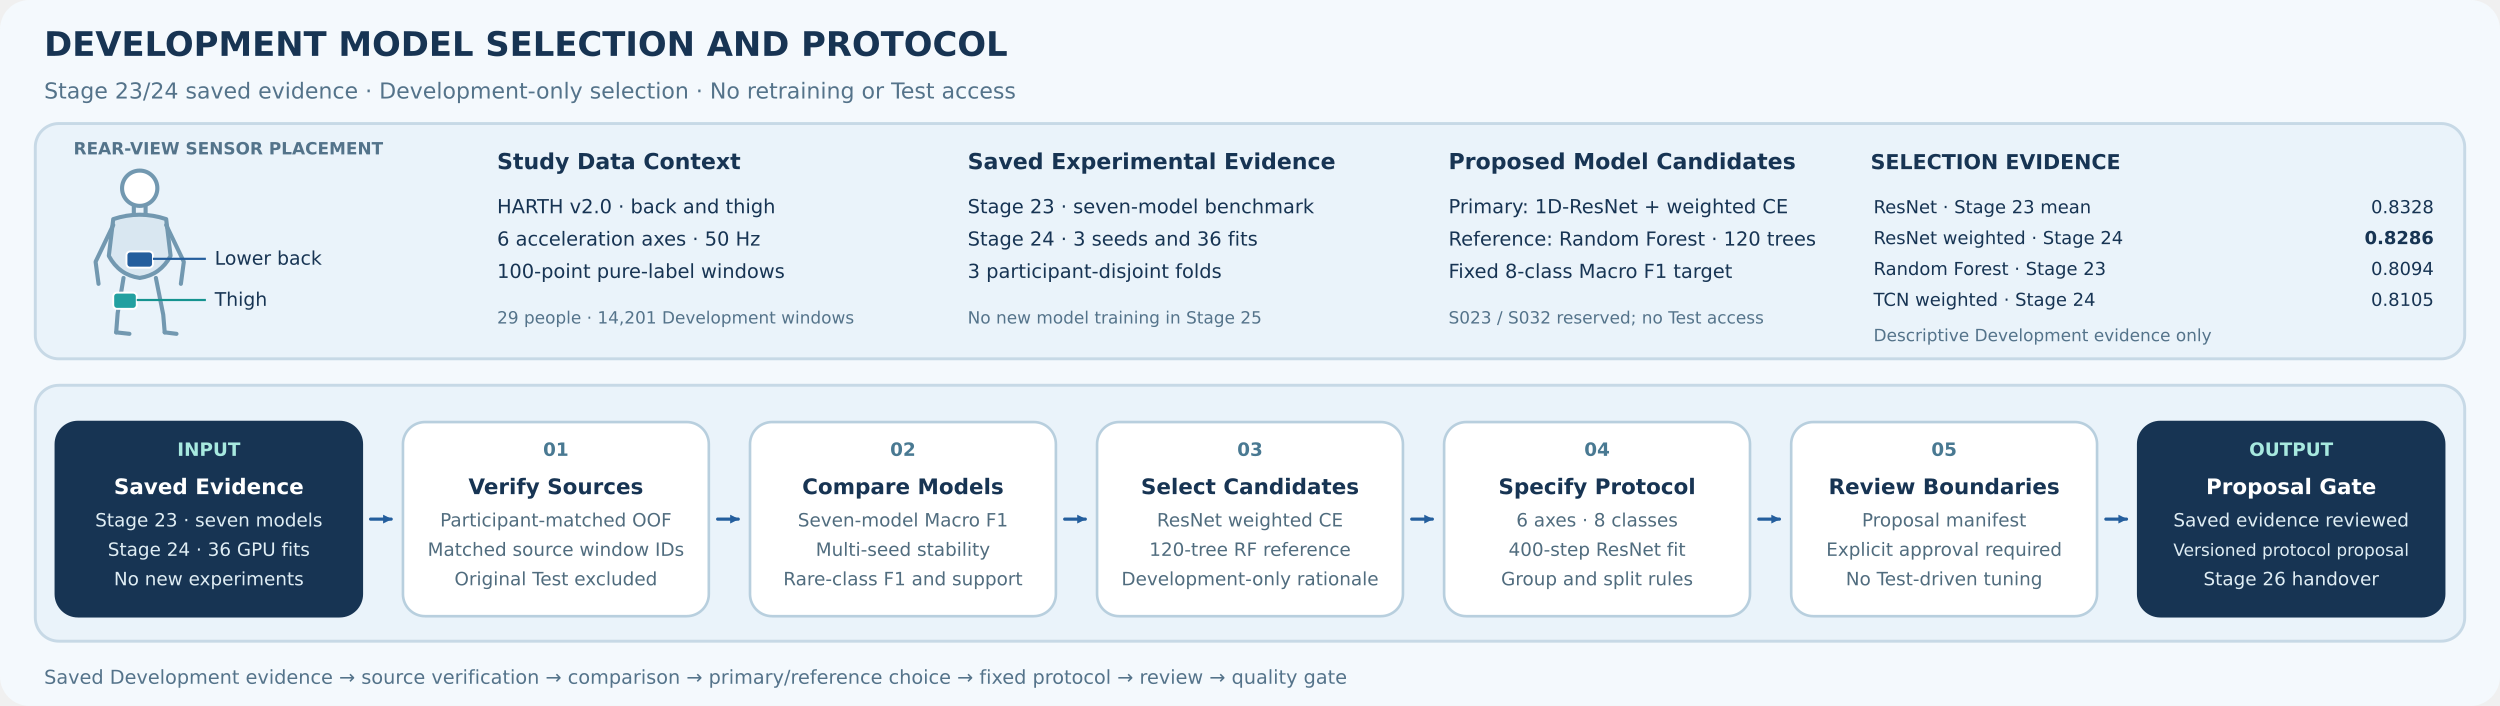
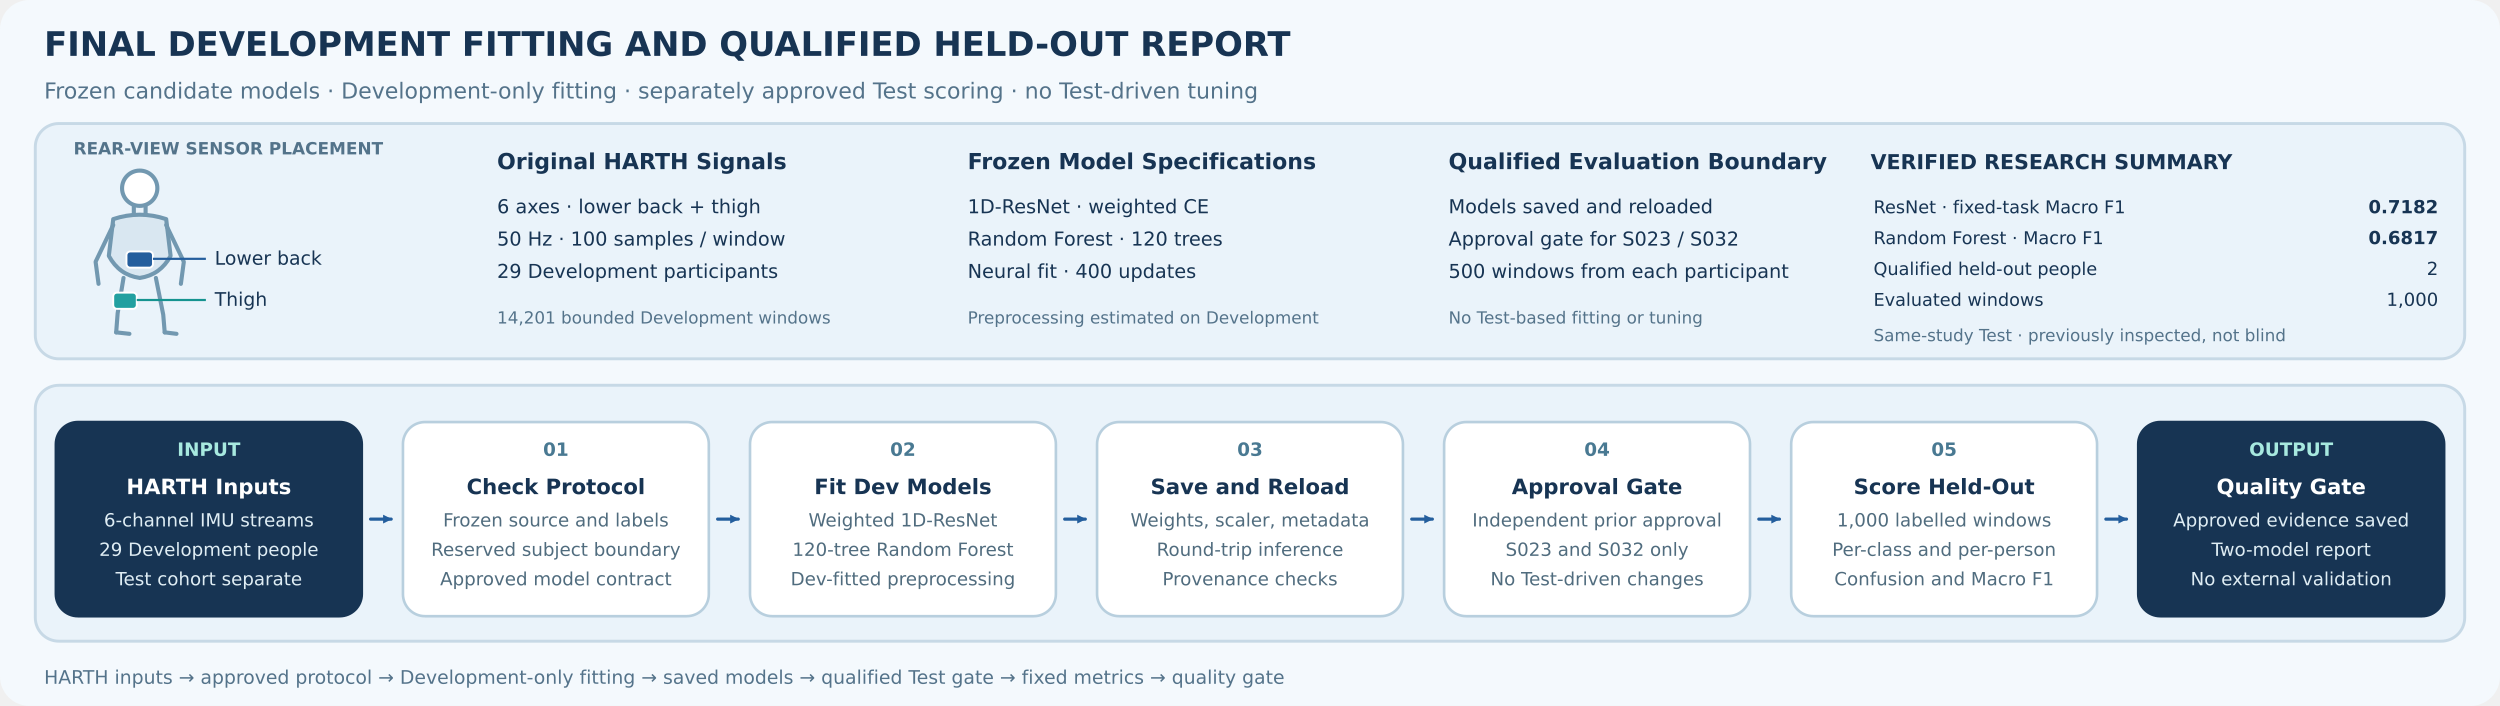
<svg xmlns="http://www.w3.org/2000/svg" width="1700" height="480" viewBox="0 0 1700 480" role="img" aria-labelledby="title desc">
  <defs>
    <marker id="small-arrow" markerUnits="userSpaceOnUse" markerWidth="6" markerHeight="6" refX="5.5" refY="3" orient="auto">
      <path d="M0 0 L6 3 L0 6 Z" fill="#245E9D" />
    </marker>
  </defs>
  <rect width="1700" height="480" rx="20" fill="#F4F9FD" />
  <g font-family="DejaVu Sans, Arial, sans-serif">
-     <text x="30" y="38" font-size="23" font-weight="700" fill="#173453">DEVELOPMENT MODEL SELECTION AND PROTOCOL</text>
-     <text x="30" y="67" font-size="15" fill="#54738A">Stage 23/24 saved evidence · Development-only selection · No retraining or Test access</text>
+     <text x="30" y="38" font-size="23" font-weight="700" fill="#173453">FINAL DEVELOPMENT FITTING AND QUALIFIED HELD-OUT REPORT</text>
+     <text x="30" y="67" font-size="15" fill="#54738A">Frozen candidate models · Development-only fitting · separately approved Test scoring · no Test-driven tuning</text>
    <rect x="24" y="84" width="1652" height="160" rx="16" fill="#EAF3FA" stroke="#C7D9E6" stroke-width="2" />
    <rect x="24" y="262" width="1652" height="174" rx="16" fill="#EAF3FA" stroke="#C7D9E6" stroke-width="2" />
    <g aria-label="Rear-view two-sensor placement, completely within context panel">
      <text x="50" y="105" font-size="11.5" font-weight="700" fill="#53738A">REAR-VIEW SENSOR PLACEMENT</text>
      <g stroke="#7298B0" stroke-width="2.8" stroke-linecap="round" stroke-linejoin="round">
        <circle cx="95" cy="128" r="12" fill="#FFFFFF" />
        <path d="M91 140 L91 147 M99 140 L99 147" fill="none" />
        <path d="M77 149 Q95 143 113 149 L116 174 Q109 187 95 189 Q81 187 74 174 Z" fill="#D9E7F1" />
        <path d="M77 153 L65 178 L67 193 M113 153 L125 178 L123 193" fill="none" />
        <path d="M84 189 L80 213 L79 226 M106 189 L111 214 L112 226" fill="none" />
        <path d="M79 226 L88 227 M112 226 L120 227" fill="none" />
      </g>
      <rect x="86" y="171" width="18" height="11" rx="2.5" fill="#245E9D" stroke="#FFFFFF" stroke-width="1.3" />
      <rect x="77" y="199" width="16" height="11" rx="2.5" fill="#22A0A0" stroke="#FFFFFF" stroke-width="1.3" />
      <path d="M104 176 H140" stroke="#245E9D" stroke-width="1.5" />
      <text x="146" y="180" font-size="12.8" fill="#173453">Lower back</text>
      <path d="M93 204 H140" stroke="#15938F" stroke-width="1.5" />
      <text x="146" y="208" font-size="12.8" fill="#173453">Thigh</text>
    </g>
    <g>
-       <text x="338" y="115" font-size="15" font-weight="700" fill="#173453">Study Data Context</text>
-       <text x="338" y="145" font-size="13.2" fill="#173453">HARTH v2.0 · back and thigh</text>
-       <text x="338" y="167" font-size="13.2" fill="#173453">6 acceleration axes · 50 Hz</text>
-       <text x="338" y="189" font-size="13.2" fill="#173453">100-point pure-label windows</text>
-       <text x="338" y="220" font-size="11.5" fill="#54738A">29 people · 14,201 Development windows</text>
+       <text x="338" y="115" font-size="15" font-weight="700" fill="#173453">Original HARTH Signals</text>
+       <text x="338" y="145" font-size="13.1" fill="#173453">6 axes · lower back + thigh</text>
+       <text x="338" y="167" font-size="13.1" fill="#173453">50 Hz · 100 samples / window</text>
+       <text x="338" y="189" font-size="13.1" fill="#173453">29 Development participants</text>
+       <text x="338" y="220" font-size="11.4" fill="#54738A">14,201 bounded Development windows</text>
    </g>
    <g>
-       <text x="658" y="115" font-size="15" font-weight="700" fill="#173453">Saved Experimental Evidence</text>
-       <text x="658" y="145" font-size="13.2" fill="#173453">Stage 23 · seven-model benchmark</text>
-       <text x="658" y="167" font-size="13.2" fill="#173453">Stage 24 · 3 seeds and 36 fits</text>
-       <text x="658" y="189" font-size="13.2" fill="#173453">3 participant-disjoint folds</text>
-       <text x="658" y="220" font-size="11.5" fill="#54738A">No new model training in Stage 25</text>
+       <text x="658" y="115" font-size="15" font-weight="700" fill="#173453">Frozen Model Specifications</text>
+       <text x="658" y="145" font-size="13.1" fill="#173453">1D-ResNet · weighted CE</text>
+       <text x="658" y="167" font-size="13.1" fill="#173453">Random Forest · 120 trees</text>
+       <text x="658" y="189" font-size="13.1" fill="#173453">Neural fit · 400 updates</text>
+       <text x="658" y="220" font-size="11.4" fill="#54738A">Preprocessing estimated on Development</text>
    </g>
    <g>
-       <text x="985" y="115" font-size="15" font-weight="700" fill="#173453">Proposed Model Candidates</text>
-       <text x="985" y="145" font-size="13.2" fill="#173453">Primary: 1D-ResNet + weighted CE</text>
-       <text x="985" y="167" font-size="13.2" fill="#173453">Reference: Random Forest · 120 trees</text>
-       <text x="985" y="189" font-size="13.2" fill="#173453">Fixed 8-class Macro F1 target</text>
-       <text x="985" y="220" font-size="11.5" fill="#54738A">S023 / S032 reserved; no Test access</text>
+       <text x="985" y="115" font-size="15" font-weight="700" fill="#173453">Qualified Evaluation Boundary</text>
+       <text x="985" y="145" font-size="13.1" fill="#173453">Models saved and reloaded</text>
+       <text x="985" y="167" font-size="13.1" fill="#173453">Approval gate for S023 / S032</text>
+       <text x="985" y="189" font-size="13.1" fill="#173453">500 windows from each participant</text>
+       <text x="985" y="220" font-size="11.4" fill="#54738A">No Test-based fitting or tuning</text>
    </g>
    <g>
-       <text x="1272" y="115" font-size="14" font-weight="700" fill="#173453">SELECTION EVIDENCE</text>
-       <text x="1274" y="145" font-size="12.2" fill="#173453">ResNet · Stage 23 mean</text>
-       <text x="1655" y="145" font-size="12.2" fill="#173453" text-anchor="end">0.8328</text>
-       <text x="1274" y="166" font-size="12.2" fill="#173453">ResNet weighted · Stage 24</text>
-       <text x="1655" y="166" font-size="12.2" font-weight="700" fill="#173453" text-anchor="end">0.8286</text>
-       <text x="1274" y="187" font-size="12.2" fill="#173453">Random Forest · Stage 23</text>
-       <text x="1655" y="187" font-size="12.2" fill="#173453" text-anchor="end">0.8094</text>
-       <text x="1274" y="208" font-size="12.2" fill="#173453">TCN weighted · Stage 24</text>
-       <text x="1655" y="208" font-size="12.2" fill="#173453" text-anchor="end">0.8105</text>
-       <text x="1274" y="232" font-size="11.5" fill="#54738A">Descriptive Development evidence only</text>
+       <text x="1272" y="115" font-size="14" font-weight="700" fill="#173453">VERIFIED RESEARCH SUMMARY</text>
+       <text x="1274" y="145" font-size="12" fill="#173453">ResNet · fixed-task Macro F1</text>
+       <text x="1658" y="145" font-size="12.3" font-weight="700" fill="#173453" text-anchor="end">0.7182</text>
+       <text x="1274" y="166" font-size="12" fill="#173453">Random Forest · Macro F1</text>
+       <text x="1658" y="166" font-size="12.3" font-weight="700" fill="#173453" text-anchor="end">0.6817</text>
+       <text x="1274" y="187" font-size="12" fill="#173453">Qualified held-out people</text>
+       <text x="1658" y="187" font-size="12.3" fill="#173453" text-anchor="end">2</text>
+       <text x="1274" y="208" font-size="12" fill="#173453">Evaluated windows</text>
+       <text x="1658" y="208" font-size="12.3" fill="#173453" text-anchor="end">1,000</text>
+       <text x="1274" y="232" font-size="11.4" fill="#54738A">Same-study Test · previously inspected, not blind</text>
    </g>
-     <g aria-label="Six equal left-to-right connectors">
+     <g aria-label="Six equal horizontal arrows">
      <path d="M252 353 H266" fill="none" stroke="#245E9D" stroke-width="2.2" stroke-linecap="round" marker-end="url(#small-arrow)" />
      <path d="M488 353 H502" fill="none" stroke="#245E9D" stroke-width="2.2" stroke-linecap="round" marker-end="url(#small-arrow)" />
      <path d="M724 353 H738" fill="none" stroke="#245E9D" stroke-width="2.2" stroke-linecap="round" marker-end="url(#small-arrow)" />
      <path d="M960 353 H974" fill="none" stroke="#245E9D" stroke-width="2.2" stroke-linecap="round" marker-end="url(#small-arrow)" />
      <path d="M1196 353 H1210" fill="none" stroke="#245E9D" stroke-width="2.2" stroke-linecap="round" marker-end="url(#small-arrow)" />
      <path d="M1432 353 H1446" fill="none" stroke="#245E9D" stroke-width="2.2" stroke-linecap="round" marker-end="url(#small-arrow)" />
    </g>
-     <g aria-label="Seven model-selection and protocol steps">
+     <g aria-label="Seven stage-specific scientific process blocks">
      <g class="process-block">
        <rect x="38" y="287" width="208" height="132" rx="15" fill="#173453" stroke="#173453" stroke-width="1.8" />
-         <text x="142" y="310" text-anchor="middle" font-size="12.5" font-weight="700" fill="#A7E9DF">INPUT</text>
-         <text x="142" y="336" text-anchor="middle" font-size="14.6" font-weight="700" fill="#FFFFFF">Saved Evidence</text>
-         <text x="142" y="358" text-anchor="middle" font-size="12.5" fill="#DFEDF4">Stage 23 · seven models</text>
-         <text x="142" y="378" text-anchor="middle" font-size="12.5" fill="#DFEDF4">Stage 24 · 36 GPU fits</text>
-         <text x="142" y="398" text-anchor="middle" font-size="12.5" fill="#DFEDF4">No new experiments</text>
+         <text x="142" y="310" font-size="12.5" font-weight="700" fill="#A7E9DF" text-anchor="middle">INPUT</text>
+         <text x="142" y="336" font-size="14.4" font-weight="700" fill="#FFFFFF" text-anchor="middle">HARTH Inputs</text>
+         <text x="142" y="358" font-size="12.4" fill="#DFEDF4" text-anchor="middle">6-channel IMU streams</text>
+         <text x="142" y="378" font-size="12.4" fill="#DFEDF4" text-anchor="middle">29 Development people</text>
+         <text x="142" y="398" font-size="12.4" fill="#DFEDF4" text-anchor="middle">Test cohort separate</text>
      </g>
      <g class="process-block">
-         <rect x="274" y="287" width="208" height="132" rx="15" fill="#FFFFFF" stroke="#B8CFDE" stroke-width="1.8" />
-         <text x="378" y="310" text-anchor="middle" font-size="12.5" font-weight="700" fill="#497992">01</text>
-         <text x="378" y="336" text-anchor="middle" font-size="14.6" font-weight="700" fill="#173453">Verify Sources</text>
-         <text x="378" y="358" text-anchor="middle" font-size="12.5" fill="#506C7E">Participant-matched OOF</text>
-         <text x="378" y="378" text-anchor="middle" font-size="12.5" fill="#506C7E">Matched source window IDs</text>
-         <text x="378" y="398" text-anchor="middle" font-size="12.5" fill="#506C7E">Original Test excluded</text>
+         <rect x="274" y="287" width="208" height="132" rx="15" fill="white" stroke="#B8CFDE" stroke-width="1.8" />
+         <text x="378" y="310" font-size="12.5" font-weight="700" fill="#497992" text-anchor="middle">01</text>
+         <text x="378" y="336" font-size="14.4" font-weight="700" fill="#173453" text-anchor="middle">Check Protocol</text>
+         <text x="378" y="358" font-size="12.4" fill="#506C7E" text-anchor="middle">Frozen source and labels</text>
+         <text x="378" y="378" font-size="12.4" fill="#506C7E" text-anchor="middle">Reserved subject boundary</text>
+         <text x="378" y="398" font-size="12.4" fill="#506C7E" text-anchor="middle">Approved model contract</text>
      </g>
      <g class="process-block">
-         <rect x="510" y="287" width="208" height="132" rx="15" fill="#FFFFFF" stroke="#B8CFDE" stroke-width="1.8" />
-         <text x="614" y="310" text-anchor="middle" font-size="12.5" font-weight="700" fill="#497992">02</text>
-         <text x="614" y="336" text-anchor="middle" font-size="14.6" font-weight="700" fill="#173453">Compare Models</text>
-         <text x="614" y="358" text-anchor="middle" font-size="12.5" fill="#506C7E">Seven-model Macro F1</text>
-         <text x="614" y="378" text-anchor="middle" font-size="12.5" fill="#506C7E">Multi-seed stability</text>
-         <text x="614" y="398" text-anchor="middle" font-size="12.5" fill="#506C7E">Rare-class F1 and support</text>
+         <rect x="510" y="287" width="208" height="132" rx="15" fill="white" stroke="#B8CFDE" stroke-width="1.8" />
+         <text x="614" y="310" font-size="12.5" font-weight="700" fill="#497992" text-anchor="middle">02</text>
+         <text x="614" y="336" font-size="14.4" font-weight="700" fill="#173453" text-anchor="middle">Fit Dev Models</text>
+         <text x="614" y="358" font-size="12.4" fill="#506C7E" text-anchor="middle">Weighted 1D-ResNet</text>
+         <text x="614" y="378" font-size="12.4" fill="#506C7E" text-anchor="middle">120-tree Random Forest</text>
+         <text x="614" y="398" font-size="12.4" fill="#506C7E" text-anchor="middle">Dev-fitted preprocessing</text>
      </g>
      <g class="process-block">
-         <rect x="746" y="287" width="208" height="132" rx="15" fill="#FFFFFF" stroke="#B8CFDE" stroke-width="1.8" />
-         <text x="850" y="310" text-anchor="middle" font-size="12.5" font-weight="700" fill="#497992">03</text>
-         <text x="850" y="336" text-anchor="middle" font-size="14.6" font-weight="700" fill="#173453">Select Candidates</text>
-         <text x="850" y="358" text-anchor="middle" font-size="12.5" fill="#506C7E">ResNet weighted CE</text>
-         <text x="850" y="378" text-anchor="middle" font-size="12.5" fill="#506C7E">120-tree RF reference</text>
-         <text x="850" y="398" text-anchor="middle" font-size="12.5" fill="#506C7E">Development-only rationale</text>
+         <rect x="746" y="287" width="208" height="132" rx="15" fill="white" stroke="#B8CFDE" stroke-width="1.8" />
+         <text x="850" y="310" font-size="12.5" font-weight="700" fill="#497992" text-anchor="middle">03</text>
+         <text x="850" y="336" font-size="14.4" font-weight="700" fill="#173453" text-anchor="middle">Save and Reload</text>
+         <text x="850" y="358" font-size="12.4" fill="#506C7E" text-anchor="middle">Weights, scaler, metadata</text>
+         <text x="850" y="378" font-size="12.4" fill="#506C7E" text-anchor="middle">Round-trip inference</text>
+         <text x="850" y="398" font-size="12.4" fill="#506C7E" text-anchor="middle">Provenance checks</text>
      </g>
      <g class="process-block">
-         <rect x="982" y="287" width="208" height="132" rx="15" fill="#FFFFFF" stroke="#B8CFDE" stroke-width="1.8" />
-         <text x="1086" y="310" text-anchor="middle" font-size="12.5" font-weight="700" fill="#497992">04</text>
-         <text x="1086" y="336" text-anchor="middle" font-size="14.6" font-weight="700" fill="#173453">Specify Protocol</text>
-         <text x="1086" y="358" text-anchor="middle" font-size="12.5" fill="#506C7E">6 axes · 8 classes</text>
-         <text x="1086" y="378" text-anchor="middle" font-size="12.5" fill="#506C7E">400-step ResNet fit</text>
-         <text x="1086" y="398" text-anchor="middle" font-size="12.5" fill="#506C7E">Group and split rules</text>
+         <rect x="982" y="287" width="208" height="132" rx="15" fill="white" stroke="#B8CFDE" stroke-width="1.8" />
+         <text x="1086" y="310" font-size="12.5" font-weight="700" fill="#497992" text-anchor="middle">04</text>
+         <text x="1086" y="336" font-size="14.4" font-weight="700" fill="#173453" text-anchor="middle">Approval Gate</text>
+         <text x="1086" y="358" font-size="12.4" fill="#506C7E" text-anchor="middle">Independent prior approval</text>
+         <text x="1086" y="378" font-size="12.4" fill="#506C7E" text-anchor="middle">S023 and S032 only</text>
+         <text x="1086" y="398" font-size="12.4" fill="#506C7E" text-anchor="middle">No Test-driven changes</text>
      </g>
      <g class="process-block">
-         <rect x="1218" y="287" width="208" height="132" rx="15" fill="#FFFFFF" stroke="#B8CFDE" stroke-width="1.8" />
-         <text x="1322" y="310" text-anchor="middle" font-size="12.5" font-weight="700" fill="#497992">05</text>
-         <text x="1322" y="336" text-anchor="middle" font-size="14.6" font-weight="700" fill="#173453">Review Boundaries</text>
-         <text x="1322" y="358" text-anchor="middle" font-size="12.5" fill="#506C7E">Proposal manifest</text>
-         <text x="1322" y="378" text-anchor="middle" font-size="12.5" fill="#506C7E">Explicit approval required</text>
-         <text x="1322" y="398" text-anchor="middle" font-size="12.5" fill="#506C7E">No Test-driven tuning</text>
+         <rect x="1218" y="287" width="208" height="132" rx="15" fill="white" stroke="#B8CFDE" stroke-width="1.8" />
+         <text x="1322" y="310" font-size="12.5" font-weight="700" fill="#497992" text-anchor="middle">05</text>
+         <text x="1322" y="336" font-size="14.4" font-weight="700" fill="#173453" text-anchor="middle">Score Held-Out</text>
+         <text x="1322" y="358" font-size="12.4" fill="#506C7E" text-anchor="middle">1,000 labelled windows</text>
+         <text x="1322" y="378" font-size="12.4" fill="#506C7E" text-anchor="middle">Per-class and per-person</text>
+         <text x="1322" y="398" font-size="12.4" fill="#506C7E" text-anchor="middle">Confusion and Macro F1</text>
      </g>
      <g class="process-block">
        <rect x="1454" y="287" width="208" height="132" rx="15" fill="#173453" stroke="#173453" stroke-width="1.8" />
-         <text x="1558" y="310" text-anchor="middle" font-size="12.5" font-weight="700" fill="#A7E9DF">OUTPUT</text>
-         <text x="1558" y="336" text-anchor="middle" font-size="14.6" font-weight="700" fill="#FFFFFF">Proposal Gate</text>
-         <text x="1558" y="358" text-anchor="middle" font-size="12.5" fill="#DFEDF4">Saved evidence reviewed</text>
-         <text x="1558" y="378" text-anchor="middle" font-size="11.5" fill="#DFEDF4">Versioned protocol proposal</text>
-         <text x="1558" y="398" text-anchor="middle" font-size="12.5" fill="#DFEDF4">Stage 26 handover</text>
+         <text x="1558" y="310" font-size="12.5" font-weight="700" fill="#A7E9DF" text-anchor="middle">OUTPUT</text>
+         <text x="1558" y="336" font-size="14.4" font-weight="700" fill="#FFFFFF" text-anchor="middle">Quality Gate</text>
+         <text x="1558" y="358" font-size="12.4" fill="#DFEDF4" text-anchor="middle">Approved evidence saved</text>
+         <text x="1558" y="378" font-size="12.4" fill="#DFEDF4" text-anchor="middle">Two-model report</text>
+         <text x="1558" y="398" font-size="12.4" fill="#DFEDF4" text-anchor="middle">No external validation</text>
      </g>
    </g>
-     <text x="30" y="465" font-size="13.1" fill="#54738A">Saved Development evidence → source verification → comparison → primary/reference choice → fixed protocol → review → quality gate</text>
+     <text x="30" y="465" font-size="12.8" fill="#54738A">HARTH inputs → approved protocol → Development-only fitting → saved models → qualified Test gate → fixed metrics → quality gate</text>
  </g>
</svg>
